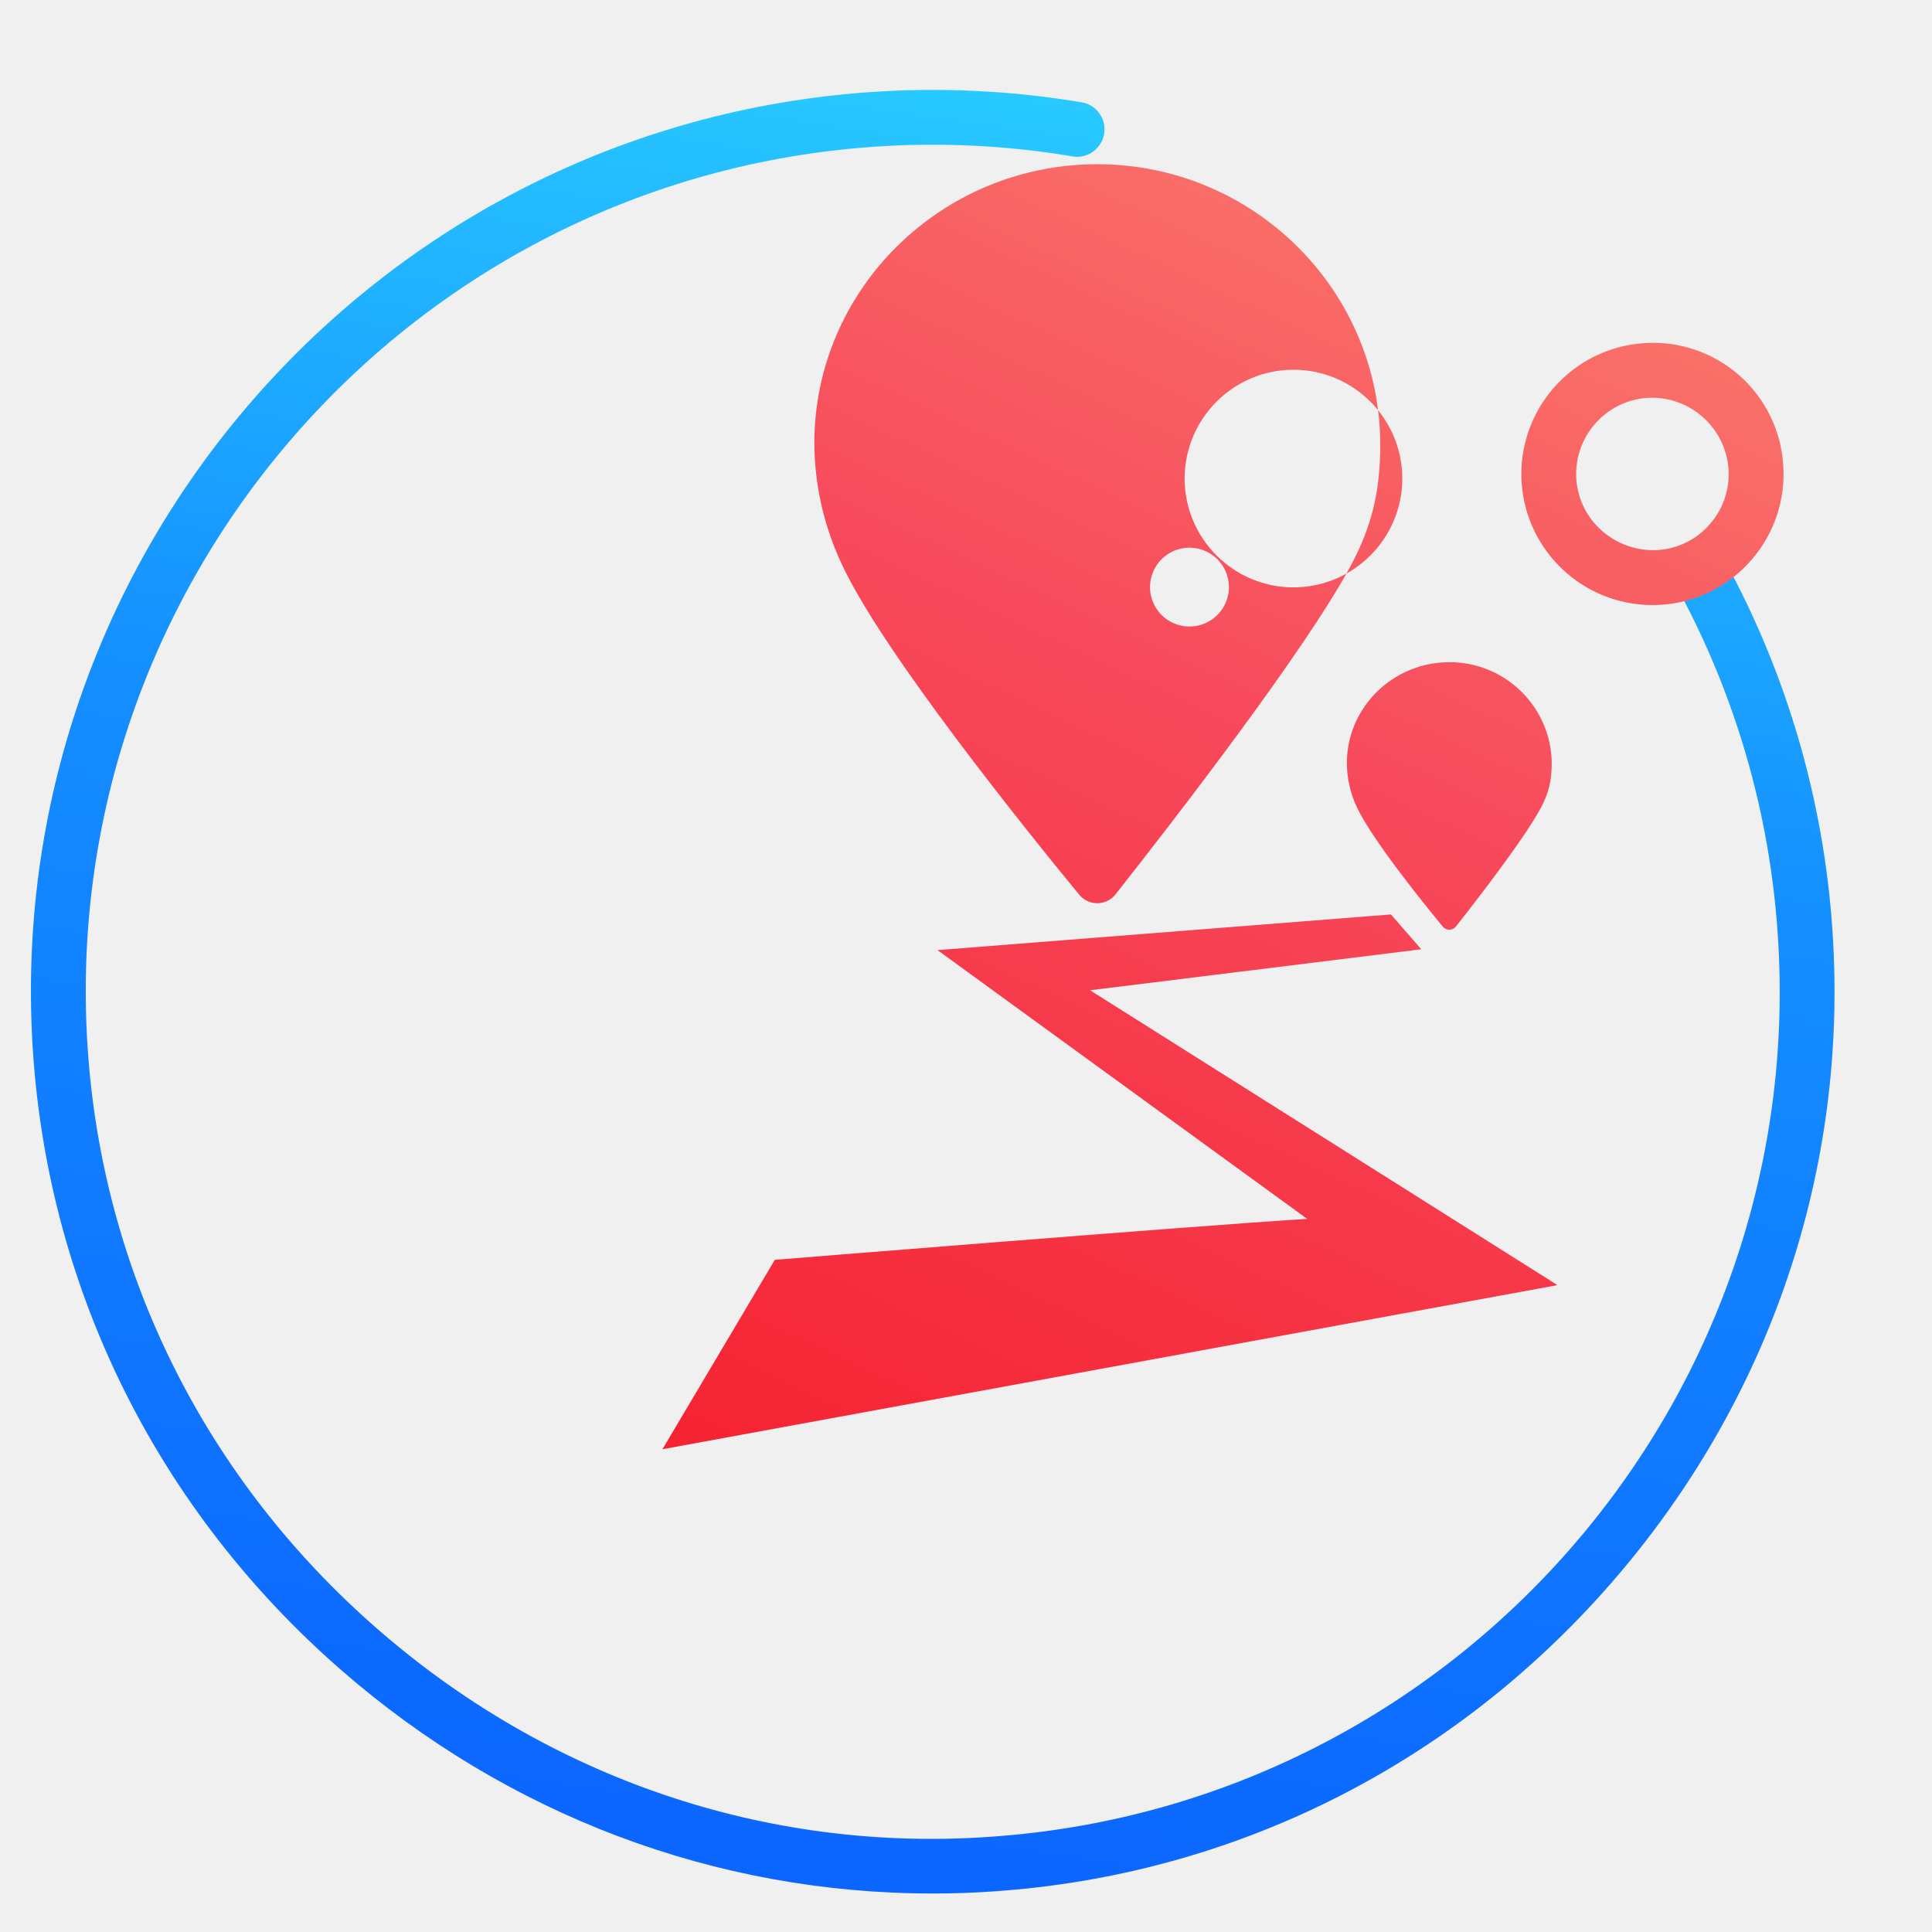
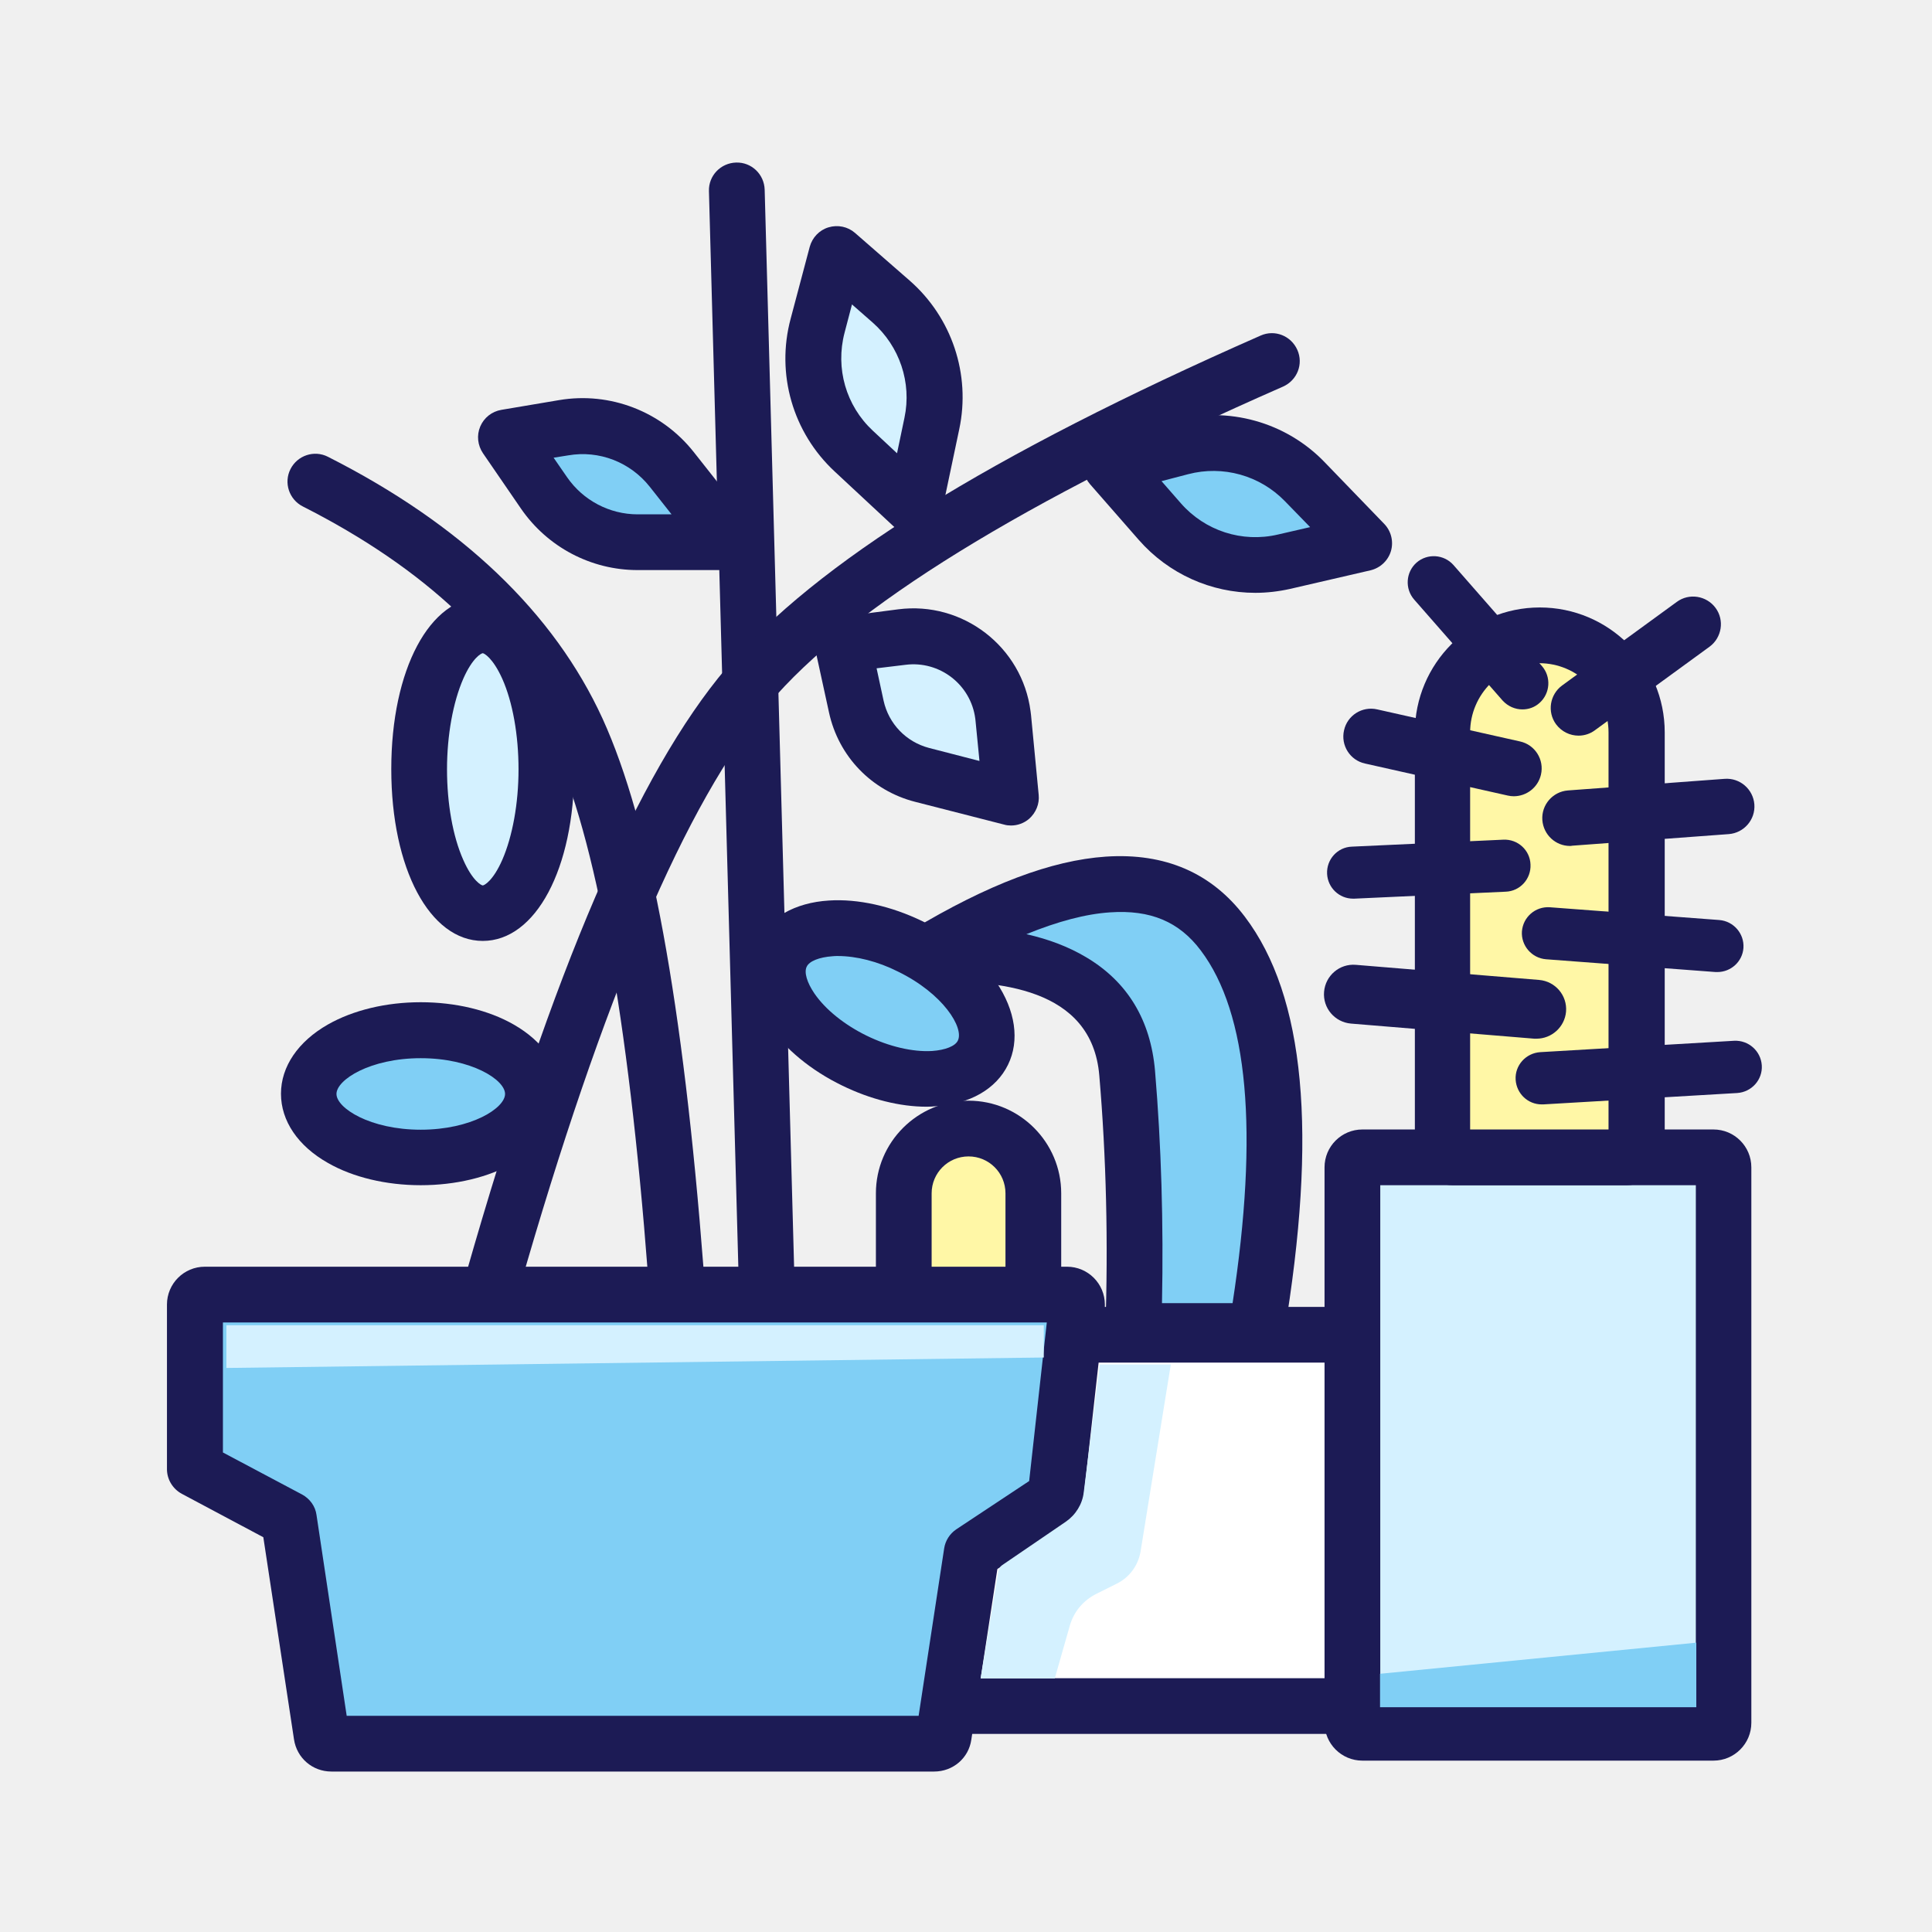
- <svg xmlns="http://www.w3.org/2000/svg" width="32" height="32" class="icon">
+ <svg xmlns="http://www.w3.org/2000/svg" width="256" height="256" class="icon" p-id="10119" t="1595236902584" version="1.1" viewBox="0 0 1024 1024">
  <defs>
    <style type="text/css" />
-     <linearGradient id="svg_27" y2="108.457%" x2="54.043%" y1="0%" x1="69.644%">
-       <stop offset="0%" stop-color="#29CDFF" />
-       <stop offset="37.86%" stop-color="#148EFF" />
-       <stop offset="100%" stop-color="#0A60FF" />
-     </linearGradient>
-     <linearGradient id="svg_25" y2="117.391%" x2="16.723%" y1="-12.974%" x1="69.691%">
-       <stop offset="0%" stop-color="#FA816E" />
-       <stop offset="41.473%" stop-color="#F74A5C" />
-       <stop offset="100%" stop-color="#F51D2C" />
-     </linearGradient>
  </defs>
-   <g>
-     <rect fill="none" id="canvas_background" height="34" width="34" y="-1" x="-1" />
-   </g>
-   <g>
-     <g stroke="null" id="svg_3">
-       <path stroke="null" id="svg_1" fill="url(#svg_27)" d="m15.443,31.362c-3.591,0 -7.037,-1.297 -9.797,-3.705c-3.02,-2.635 -4.83,-6.264 -5.099,-10.219c-0.558,-8.217 5.673,-15.356 13.889,-15.914a14.862,14.862 0 0 1 3.51,0.176a0.455,0.455 0 0 1 -0.152,0.895a13.993,13.993 0 0 0 -3.296,-0.166c-7.719,0.525 -13.57,7.23 -13.045,14.948c0.252,3.713 1.953,7.122 4.791,9.597c2.836,2.477 6.448,3.711 10.156,3.449c7.719,-0.524 13.57,-7.23 13.045,-14.948a13.945,13.945 0 0 0 -1.663,-5.735a0.454,0.454 0 1 1 0.798,-0.433a14.835,14.835 0 0 1 1.771,6.105c0.269,3.954 -1.035,7.796 -3.67,10.815c-2.635,3.02 -6.264,4.831 -10.219,5.1c-0.339,0.025 -0.68,0.035 -1.017,0.035l0,0z" />
-       <path stroke="null" id="svg_2" fill="url(#svg_25)" d="m27.367,10.022a2.174,2.174 0 0 1 -2.164,-2.023l0,-0.002a2.175,2.175 0 0 1 2.019,-2.313a2.159,2.159 0 0 1 2.314,2.02a2.159,2.159 0 0 1 -0.53,1.574a2.155,2.155 0 0 1 -1.639,0.744l0,0zm-1.258,-2.085c0.047,0.695 0.658,1.211 1.346,1.174c0.337,-0.022 0.645,-0.175 0.866,-0.43c0.222,-0.254 0.331,-0.58 0.308,-0.916a1.273,1.273 0 0 0 -1.346,-1.175a1.266,1.266 0 0 0 -1.174,1.347l0,0zm-8.055,8.465l5.487,-0.679l-0.503,-0.577l-7.51,0.591l6.122,4.451c-1.901,0.119 -8.817,0.679 -8.817,0.679l-1.861,3.137l14.813,-2.716l0,-0.01l-7.73,-4.876l0,0zm4.807,-9.03c0.002,-2.565 -2.101,-4.652 -4.686,-4.652c-2.584,0 -4.687,2.072 -4.687,4.622c0.004,0.694 0.16,1.378 0.456,2.006c0.67,1.444 3.043,4.391 3.931,5.471c0.157,0.191 0.449,0.187 0.602,-0.006c0.969,-1.229 3.127,-4.018 3.883,-5.42c0.357,-0.66 0.501,-1.246 0.501,-2.021l0,0zm-1.437,2.357a1.806,1.806 0 0 1 -1.803,-1.802a1.806,1.806 0 0 1 1.803,-1.803a1.806,1.806 0 0 1 1.803,1.804a1.806,1.806 0 0 1 -1.803,1.801zm4.278,2.923a1.691,1.691 0 0 0 -1.697,-1.684c-0.935,0 -1.697,0.75 -1.697,1.673c0.002,0.251 0.058,0.499 0.165,0.726c0.242,0.523 1.101,1.59 1.424,1.981a0.14,0.14 0 0 0 0.218,-0.002c0.351,-0.445 1.131,-1.454 1.405,-1.962c0.129,-0.24 0.181,-0.452 0.181,-0.732l0,0zm-5.975,-2.275a0.653,0.653 0 1 1 0,-1.305a0.653,0.653 0 0 1 0,1.305z" />
-     </g>
-   </g>
+   <path fill="#FFF7A6" d="M547.692 712.615v-80.123c0-18.954-15.385-34.338-34.338-34.338-18.954 0-34.338 15.385-34.338 34.338V712.615" p-id="10120" />
+   <path fill="#1C1B55" d="M547.692 727.385c-8.123 0-14.769-6.646-14.769-14.769v-80.123c0-10.831-8.738-19.569-19.569-19.569s-19.569 8.738-19.569 19.569V712.615c0 8.123-6.646 14.769-14.769 14.769s-14.769-6.646-14.769-14.769v-80.123c0-27.077 22.031-49.108 49.108-49.108s49.108 22.031 49.108 49.108V712.615c0 8.123-6.646 14.769-14.769 14.769z" p-id="10121" />
+   <path fill="#FFF" d="M342.646 707.446h381.169c2.954 0 5.292 2.338 5.292 5.292v186.215c0 2.954-2.338 5.292-5.292 5.292H342.646c-2.954 0-5.292-2.338-5.292-5.292V712.738c0-2.954 2.462-5.292 5.292-5.292z" p-id="10122" />
+   <path fill="#1C1B55" d="M723.815 919.015H342.646c-11.077 0-20.062-8.985-20.062-20.062V712.738c0-11.077 8.985-20.062 20.062-20.062h381.169c11.077 0 20.062 8.985 20.062 20.062v186.215c0 11.077-8.985 20.062-20.062 20.062z m-371.692-29.538h362.215V722.215H352.123v167.262z" p-id="10123" />
+   <path fill="#80CFF5" d="M108.677 686.154h456.862c2.954 0 5.292 2.338 5.292 5.292v0.615l-11.323 101.415-44.431 29.415-14.769 96.738c-0.369 2.585-2.585 4.554-5.292 4.554H175.631c-2.585 0-4.923-1.969-5.292-4.554l-17.354-114.585L103.385 778.708v-87.262c0-2.954 2.338-5.292 5.292-5.292z" p-id="10124" />
+   <path fill="#1C1B55" d="M495.138 938.954H175.631c-9.969 0-18.338-7.138-19.815-17.108l-16.246-107.077-43.2-23.015c-4.8-2.585-7.877-7.631-7.877-13.046v-87.262c0-11.077 8.985-20.062 20.062-20.062h456.985c11.077 0 20.062 8.985 20.062 20.062 0 0.738 0 1.477-0.123 2.215l-11.323 101.415c-0.492 4.308-2.831 8.246-6.523 10.708l-39.015 25.846-13.785 90.338c-1.354 9.846-9.723 16.985-19.692 16.985z m-311.385-29.538h303.138l13.538-88.738c0.615-4.062 2.954-7.754 6.4-10.092l38.646-25.6 9.354-84.062H118.154v68.923l41.969 22.277c4.062 2.215 7.015 6.154 7.631 10.831l16 106.462z m381.908-208.492z" p-id="10125" />
+   <path fill="#D4F1FF" d="M722.092 613.415h186.092c2.954 0 5.292 2.338 5.292 5.292v294.4c0 2.954-2.338 5.292-5.292 5.292H722.092c-2.954 0-5.292-2.338-5.292-5.292V618.708c0-2.954 2.338-5.292 5.292-5.292z" p-id="10126" />
+   <path fill="#1C1B55" d="M908.185 933.169H722.092c-11.077 0-20.062-8.985-20.062-20.062V618.708c0-11.077 8.985-20.062 20.062-20.062h186.092c11.077 0 20.062 8.985 20.062 20.062v294.4c0 11.077-8.985 20.062-20.062 20.062z m-176.615-29.538h167.262V628.185H731.569v275.446z m176.615-275.446z" p-id="10127" />
+   <path fill="#FFF7A6" d="M816 336.738c28.431 0 51.446 23.015 51.446 51.446v219.938c0 2.954-2.338 5.292-5.292 5.292h-92.185c-2.954 0-5.292-2.338-5.292-5.292V388.185c-0.123-28.431 23.015-51.446 51.323-51.446z" p-id="10128" />
+   <path fill="#1C1B55" d="M862.154 628.185h-92.185c-11.077 0-20.062-8.985-20.062-20.062V388.185c0-36.431 29.662-66.215 66.215-66.215s66.215 29.662 66.215 66.215v219.938c-0.123 11.077-9.108 20.062-20.185 20.062z m-82.831-29.538h73.231v-210.462c0-20.185-16.492-36.677-36.677-36.677s-36.677 16.492-36.677 36.677v210.462z" p-id="10129" />
+   <path fill="#80CFF5" d="M797.538 458.708l-80.246 3.692" p-id="10130" />
+   <path fill="#1C1B55" d="M717.169 476.308c-7.385 0-13.415-5.785-13.785-13.169-0.369-7.631 5.538-14.154 13.169-14.4l80.246-3.692c7.631-0.369 14.154 5.538 14.4 13.169 0.369 7.631-5.538 14.154-13.169 14.4l-80.246 3.692h-0.615z" p-id="10131" />
+   <path fill="#80CFF5" d="M820.431 494.646l89.846 6.769" p-id="10132" />
+   <path fill="#1C1B55" d="M910.277 515.2h-0.985l-89.846-6.769c-7.631-0.615-13.292-7.262-12.8-14.769 0.615-7.631 7.138-13.292 14.769-12.8l89.846 6.769c7.631 0.615 13.292 7.262 12.8 14.769-0.492 7.262-6.646 12.8-13.785 12.8z" p-id="10133" />
+   <path fill="#80CFF5" d="M817.108 571.446l102.769-6.031" p-id="10134" />
+   <path fill="#1C1B55" d="M817.108 585.354c-7.262 0-13.292-5.662-13.785-13.046-0.492-7.631 5.415-14.154 13.046-14.646l102.769-6.031c7.631-0.369 14.154 5.415 14.646 13.046 0.492 7.631-5.415 14.154-13.046 14.646l-102.769 6.031h-0.862z" p-id="10135" />
+   <path fill="#80CFF5" d="M806.892 362.215l-46.892-53.538" p-id="10136" />
+   <path fill="#1C1B55" d="M806.892 376c-3.815 0-7.631-1.6-10.462-4.677L749.538 317.785c-5.046-5.785-4.431-14.523 1.231-19.569 5.785-5.046 14.523-4.431 19.569 1.231l46.892 53.538c5.046 5.785 4.431 14.523-1.231 19.569-2.585 2.338-5.785 3.446-9.108 3.446z" p-id="10137" />
+   <path fill="#80CFF5" d="M665.846 705.477c17.108-102.154 11.2-172.308-17.723-210.585s-81.231-34.708-157.046 10.708c67.2-1.969 102.523 19.077 106.338 63.015 3.692 44.062 4.8 89.6 3.2 136.738h65.231z" p-id="10138" />
+   <path fill="#1C1B55" d="M665.846 720.246h-65.231c-4.062 0-7.877-1.6-10.585-4.554-2.831-2.831-4.308-6.769-4.185-10.708 1.6-46.4 0.492-91.815-3.2-135.015-3.938-46.646-53.908-50.585-91.2-49.6-6.769 0.246-12.677-4.185-14.646-10.585s0.862-13.415 6.523-16.862c40.369-24.246 73.969-36.923 102.769-38.892 31.385-2.092 56.123 8.615 73.723 31.877C691.692 528 698.462 600.615 680.492 707.938c-1.231 7.015-7.385 12.308-14.646 12.308z m-49.969-29.538h37.415c13.908-90.831 8.246-153.723-16.862-186.954-11.446-15.262-26.708-21.662-48.123-20.185-12.923 0.862-27.692 4.8-44.308 11.569 12.062 2.708 22.523 6.769 31.631 12.185 22.031 13.046 34.215 33.354 36.554 60.185 3.323 39.508 4.554 80.862 3.692 123.2z" p-id="10139" />
+   <path fill="#80CFF5" d="M406.154 673.108L390.523 100.923" p-id="10140" />
+   <path fill="#1C1B55" d="M406.154 687.877c-8 0-14.523-6.4-14.769-14.4L375.754 101.292c-0.246-8.123 6.154-14.892 14.4-15.138 8.123-0.246 14.892 6.154 15.138 14.4L420.923 672.738c0.246 8.123-6.154 14.892-14.4 15.138h-0.369z" p-id="10141" />
+   <path fill="#1C1B55" d="M261.169 694.031c-1.354 0-2.708-0.246-4.062-0.615-7.877-2.215-12.431-10.462-10.092-18.215 45.908-160.738 91.077-265.723 137.969-321.108 47.015-55.508 139.692-113.108 283.2-176.246 7.508-3.323 16.123 0.123 19.446 7.631 3.323 7.508-0.123 16.123-7.631 19.446-137.477 60.308-229.169 116.923-272.615 168.246-43.569 51.446-88 155.815-132.185 310.154-1.723 6.4-7.631 10.708-14.031 10.708z" p-id="10142" />
+   <path fill="#1C1B55" d="M358.154 688.615c-7.631 0-14.154-5.908-14.769-13.662-10.338-135.508-27.446-230.4-50.954-281.846-22.646-49.846-67.077-91.815-131.938-124.677-7.262-3.692-10.215-12.554-6.523-19.815 3.692-7.262 12.554-10.215 19.815-6.523 71.015 35.938 119.877 82.708 145.6 138.831 25.231 55.385 42.708 150.892 53.538 291.815a14.769 14.769 0 0 1-13.662 15.877h-1.108z" p-id="10143" />
+   <path fill="#80CFF5" d="M386.462 287.385l-30.523-38.646c-13.662-17.231-35.569-25.723-57.231-22.031l-30.646 5.169 20.308 29.415c11.2 16.369 29.785 26.092 49.6 26.092H386.462z" p-id="10144" />
+   <path fill="#1C1B55" d="M386.462 302.154h-48.492c-24.738 0-47.754-12.185-61.785-32.492L256 240.246c-2.831-4.185-3.446-9.477-1.477-14.154s6.154-8 11.2-8.862l30.646-5.169c26.954-4.554 54.277 6.031 71.262 27.446l30.523 38.646c3.569 4.431 4.185 10.462 1.723 15.631-2.585 5.169-7.754 8.369-13.415 8.369z m-93.046-59.569l7.138 10.338c8.492 12.308 22.523 19.692 37.415 19.692h17.969l-11.569-14.646c-10.338-13.046-26.831-19.446-43.2-16.615l-7.754 1.231z" p-id="10145" />
+   <path fill="#D4F1FF" d="M222.154 407.754a76.308 33.723 90 1 0 67.446 0 76.308 33.723 90 1 0-67.446 0Z" p-id="10146" />
+   <path fill="#1C1B55" d="M255.877 498.708c-28.062 0-48.492-38.277-48.492-91.077s20.431-91.077 48.492-91.077 48.492 38.277 48.492 91.077-20.431 91.077-48.492 91.077z m0-152.492c-0.738 0-5.415 2.338-10.338 13.538-5.415 12.431-8.615 29.908-8.615 48s3.077 35.569 8.615 48c4.923 11.2 9.6 13.538 10.338 13.538s5.415-2.338 10.338-13.538c5.415-12.431 8.615-29.908 8.615-48s-3.077-35.569-8.615-48c-5.046-11.2-9.723-13.538-10.338-13.538z" p-id="10147" />
+   <path fill="#80CFF5" d="M163.569 579.692a59.446 33.723 0 1 0 118.892 0 59.446 33.723 0 1 0-118.892 0Z" p-id="10148" />
+   <path fill="#1C1B55" d="M223.015 628.185c-18.338 0-35.938-4.185-49.231-11.815C157.908 607.385 148.923 594.092 148.923 579.692s9.108-27.692 24.862-36.677c13.415-7.631 30.892-11.815 49.231-11.815s35.938 4.185 49.231 11.815c15.754 8.985 24.862 22.277 24.862 36.677s-9.108 27.692-24.862 36.677c-13.292 7.631-30.769 11.815-49.231 11.815z m0-67.323c-26.831 0-44.677 11.446-44.677 18.954s17.846 18.954 44.677 18.954 44.677-11.446 44.677-18.954-17.846-18.954-44.677-18.954z" p-id="10149" />
+   <path fill="#80CFF5" d="M452.881 562.146a59.446 33.723 26.002 1 0 29.569-60.619 59.446 33.723 26.002 1 0-29.569 60.619Z" p-id="10150" />
+   <path fill="#1C1B55" d="M491.2 586.585c-14.277 0-29.908-3.938-44.8-11.2-16.492-8-30.4-19.446-39.138-32.246-10.215-15.015-12.554-31.015-6.277-43.815 6.277-12.923 20.308-20.923 38.4-22.031 15.385-0.985 32.985 2.954 49.477 10.954 16.492 8 30.4 19.446 39.138 32.246 10.215 15.015 12.554 31.015 6.277 43.815-6.277 12.923-20.308 20.923-38.4 22.031-1.477 0.123-3.077 0.246-4.677 0.246z m-47.138-79.877c-0.985 0-1.846 0-2.831 0.123-7.015 0.492-12.308 2.585-13.662 5.538-1.477 2.954 0.123 8.369 4.062 14.154 5.785 8.492 15.877 16.615 27.692 22.4 11.815 5.785 24.492 8.738 34.708 8.123 7.015-0.492 12.308-2.585 13.662-5.538 3.323-6.769-7.754-24.862-31.754-36.554-10.708-5.415-22.154-8.246-31.877-8.246z" p-id="10151" />
+   <path fill="#80CFF5" d="M723.2 287.877l-42.585 9.846c-24.246 5.662-49.6-2.585-65.969-21.292l-25.846-29.538 37.046-9.846c23.631-6.277 48.738 0.738 65.6 18.215l31.754 32.615z" p-id="10152" />
+   <path fill="#1C1B55" d="M665.354 314.215c-23.385 0-45.908-9.969-61.785-28.062l-25.846-29.538c-3.323-3.815-4.554-9.108-2.954-14.031 1.477-4.923 5.415-8.615 10.338-9.969l37.046-9.846c28.677-7.631 59.446 0.862 80 22.277l31.508 32.615c3.692 3.815 5.046 9.354 3.569 14.4s-5.662 8.985-10.831 10.215l-42.585 9.846c-6.031 1.354-12.308 2.092-18.462 2.092z m-49.723-59.2l10.215 11.692c12.8 14.646 32.492 21.046 51.446 16.615l17.108-3.938-13.415-13.785a52.796 52.796 0 0 0-51.2-14.277l-14.154 3.692z" p-id="10153" />
+   <path fill="#D4F1FF" d="M446.769 341.662l31.262-4.062c26.215-3.446 50.215 15.138 53.662 41.354 0.123 0.492 0.123 0.985 0.123 1.477l4.062 42.338-47.138-12.062c-17.6-4.431-31.015-18.462-34.954-36.185l-7.015-32.862z" p-id="10154" />
+   <path fill="#1C1B55" d="M535.877 437.538c-1.231 0-2.462-0.123-3.692-0.492l-47.138-12.062c-23.138-5.908-40.615-24.123-45.662-47.385l-7.138-32.738c-0.862-4.062 0-8.246 2.338-11.692s6.031-5.662 10.215-6.154l31.262-4.062c34.215-4.431 65.723 19.815 70.154 54.031 0.123 0.615 0.123 1.354 0.246 1.969l4.062 42.338c0.492 4.8-1.477 9.477-5.046 12.677-2.708 2.338-6.154 3.569-9.6 3.569z m-71.262-83.323l3.692 17.108c2.708 12.308 11.938 21.908 24.123 25.108l26.708 6.892-2.092-21.292c0-0.369-0.123-0.738-0.123-1.108-2.338-18.092-18.954-30.892-37.046-28.554l-15.262 1.846z" p-id="10155" />
+   <path fill="#D4F1FF" d="M484.554 268.923l-32-29.785c-18.215-16.985-25.6-42.462-19.2-66.585l10.092-38.031 28.923 25.231c18.338 16 26.585 40.738 21.538 64.615l-9.354 44.554z" p-id="10156" />
+   <path fill="#1C1B55" d="M484.554 283.692c-3.692 0-7.262-1.354-10.092-3.938l-32-29.785c-22.277-20.677-31.262-51.815-23.385-81.108l10.092-38.031c1.354-4.923 5.046-8.862 9.969-10.338 4.923-1.477 10.215-0.369 14.031 2.954l28.923 25.231c22.4 19.569 32.492 49.723 26.338 78.769l-9.354 44.431c-1.108 5.169-4.923 9.477-9.969 11.077-1.6 0.492-3.077 0.738-4.554 0.738z m-32.985-122.338l-3.938 15.015c-4.923 18.831 0.738 38.646 15.015 51.938l12.8 11.938 3.938-18.831c3.938-18.585-2.585-37.908-16.862-50.462l-10.954-9.6z" p-id="10157" />
+   <path fill="#80CFF5" d="M802.338 407.385l-75.692-16.985" p-id="10158" />
+   <path fill="#1C1B55" d="M802.338 422.031c-1.108 0-2.092-0.123-3.2-0.369l-75.692-16.985c-7.877-1.723-12.923-9.6-11.077-17.6 1.723-7.877 9.6-12.923 17.6-11.077l75.692 16.985c7.877 1.723 12.923 9.6 11.077 17.6-1.6 6.892-7.754 11.446-14.4 11.446z" p-id="10159" />
+   <path fill="#80CFF5" d="M832.246 433.6l83.077-6.154" p-id="10160" />
+   <path fill="#1C1B55" d="M832.123 448.369c-7.631 0-14.031-5.908-14.646-13.662-0.615-8.123 5.538-15.138 13.538-15.754l83.077-6.154c8.123-0.615 15.138 5.538 15.754 13.538 0.615 8.123-5.538 15.138-13.538 15.754l-83.077 6.154c-0.369 0.123-0.738 0.123-1.108 0.123z" p-id="10161" />
+   <path fill="#80CFF5" d="M814.4 534.892l-97.108-8" p-id="10162" />
+   <path fill="#1C1B55" d="M814.4 550.523h-1.231l-97.108-8c-8.615-0.738-15.015-8.246-14.277-16.862 0.738-8.615 8.246-15.015 16.862-14.277l97.108 8c8.615 0.738 15.015 8.246 14.277 16.862-0.738 8.123-7.631 14.277-15.631 14.277z" p-id="10163" />
+   <path fill="#80CFF5" d="M836.677 375.138l60.8-44.308" p-id="10164" />
+   <path fill="#1C1B55" d="M836.677 389.908c-4.554 0-8.985-2.092-11.938-6.031-4.8-6.523-3.323-15.754 3.2-20.554l60.8-44.308c6.523-4.8 15.754-3.323 20.554 3.2 4.8 6.523 3.323 15.754-3.2 20.554l-60.8 44.308c-2.462 1.846-5.538 2.831-8.615 2.831z" p-id="10165" />
+   <path fill="#D4F1FF" d="M120 725.046l433.231-5.538v-17.108h-433.231z" p-id="10166" />
+   <path fill="#80CFF5" d="M731.446 887.138l167.631-16.492v34.215H731.446z" p-id="10167" />
+   <path fill="#D4F1FF" d="M559.015 889.723l8-28.062c2.092-7.385 7.138-13.415 14.031-16.862l10.831-5.415c6.769-3.323 11.446-9.723 12.677-17.231l16-98.954h-37.662l-8.492 67.815c-0.738 6.277-4.308 11.938-9.477 15.508L531.2 829.538c-1.108 0.738-1.846 1.969-2.092 3.323l-9.354 56.738h39.262z" p-id="10168" />
</svg>
